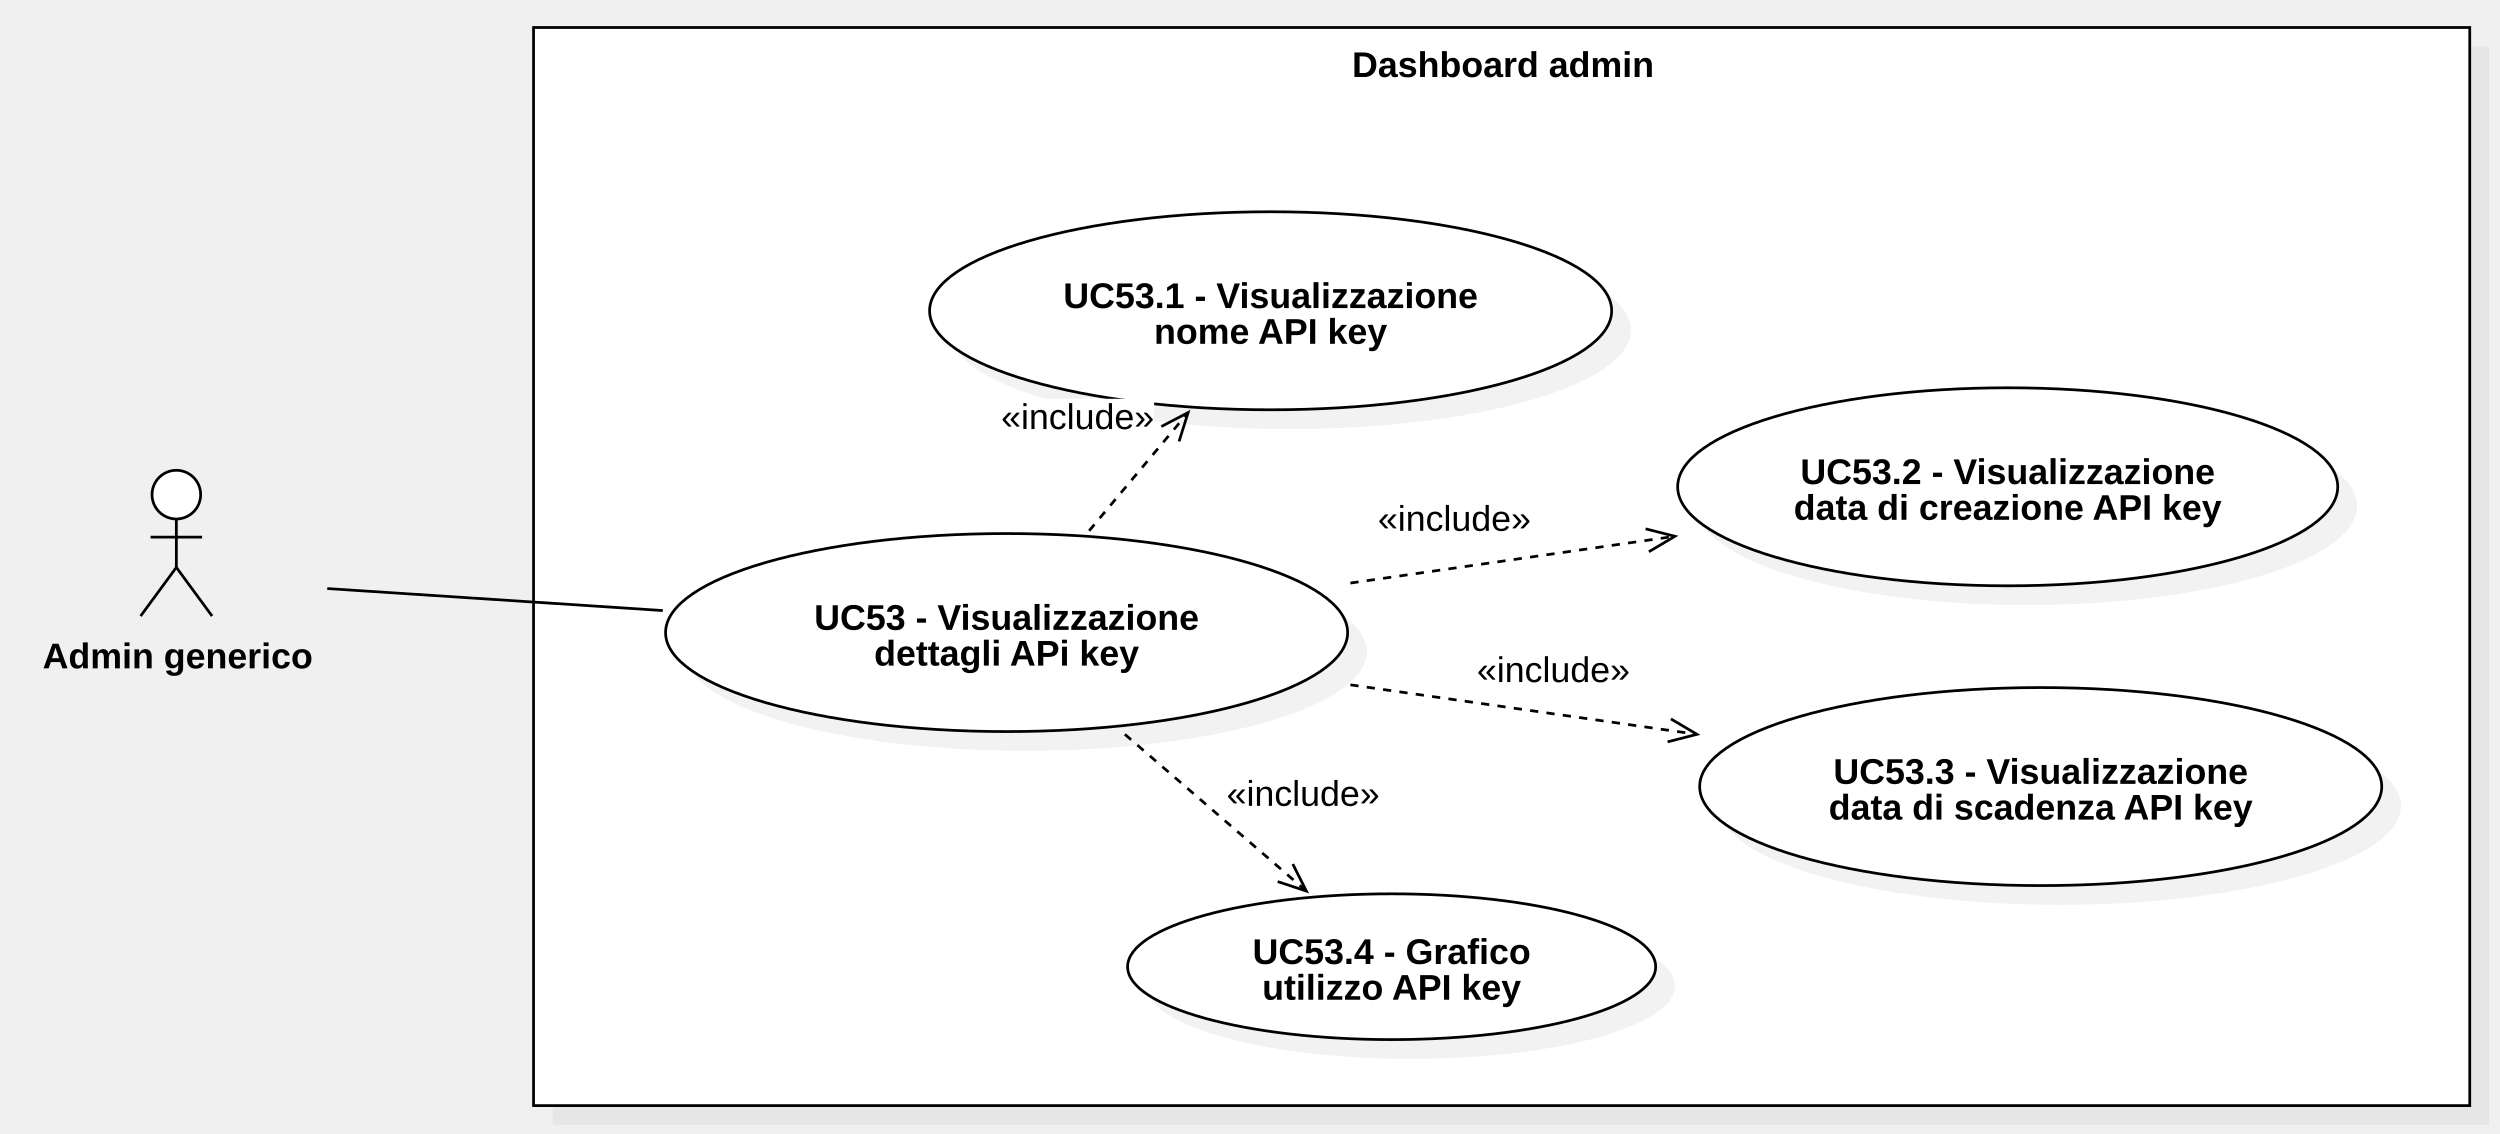
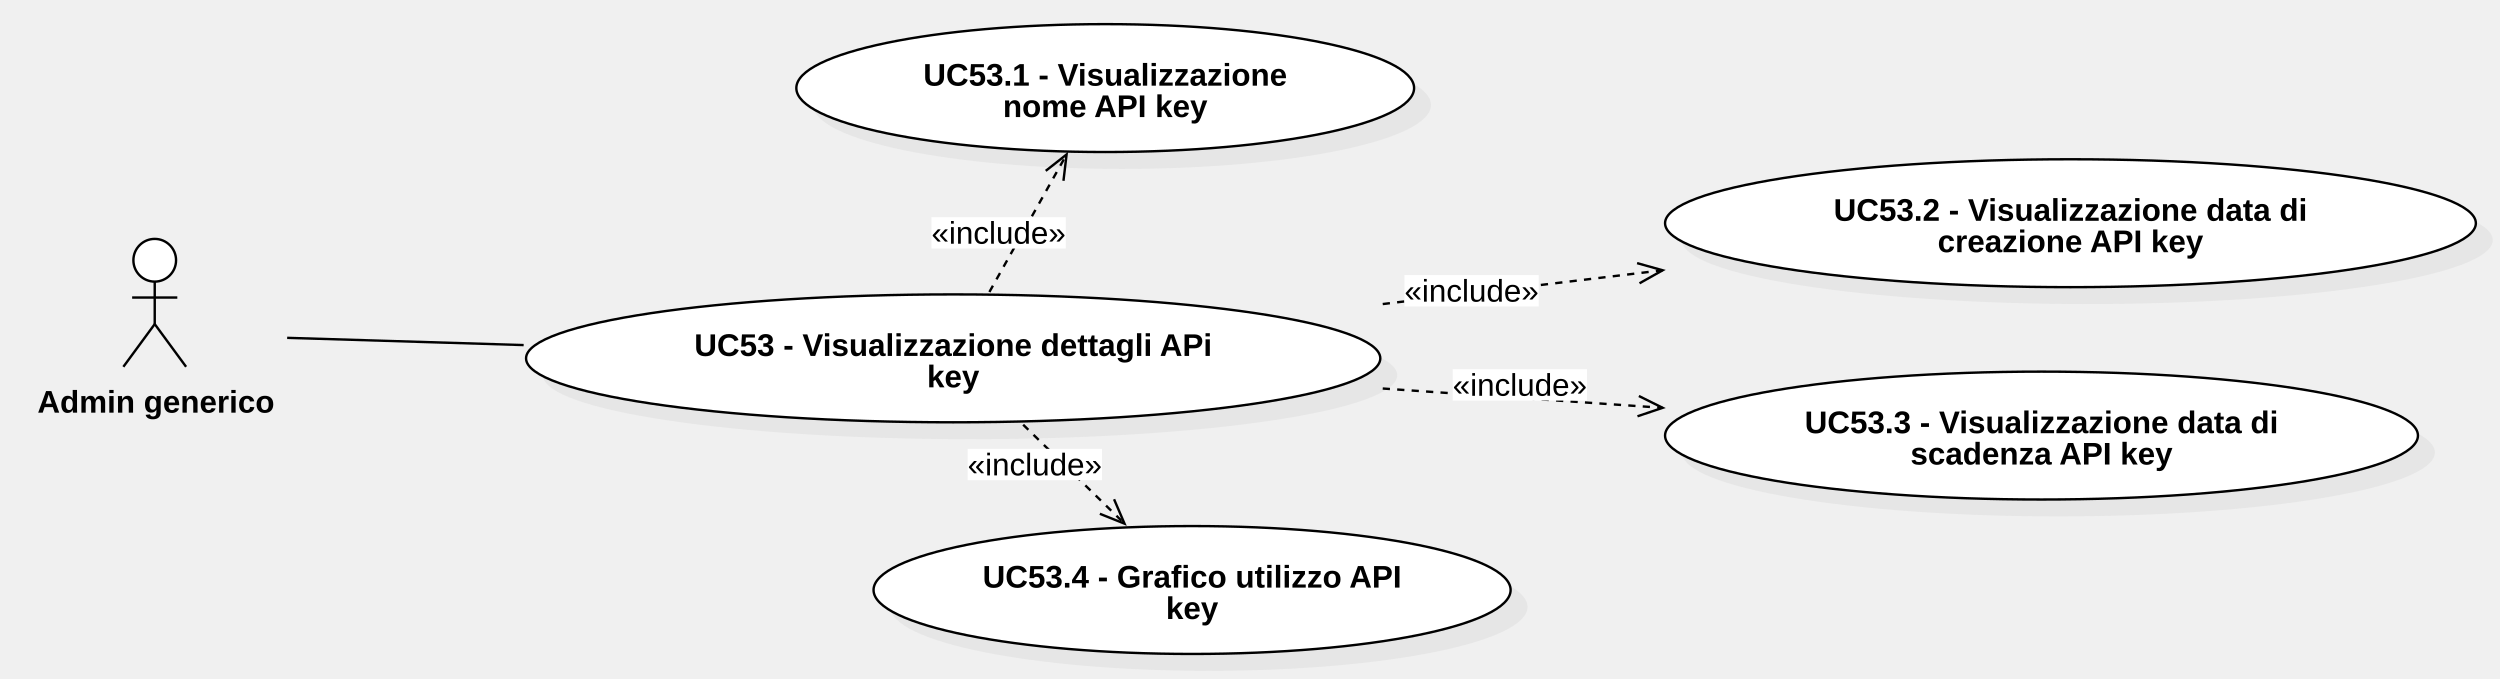
- <svg xmlns="http://www.w3.org/2000/svg" version="1.1" width="909" height="412">
+ <svg xmlns="http://www.w3.org/2000/svg" version="1.1" width="1036" height="281">
  <defs />
  <g>
    <g>
-       <rect fill="#C0C0C0" stroke="none" x="729" y="478" width="704" height="392" transform="matrix(1 0 0 1 -528 -461)" fill-opacity="0.2" />
+       <path fill="#ffffff" stroke="none" paint-order="stroke fill markers" d=" M 55.278 107.85 C 55.278 102.962 59.236 99 64.118 99 C 69 99 72.958 102.962 72.958 107.85 C 72.958 112.738 69 116.7 64.118 116.7 C 59.236 116.7 55.278 112.738 55.278 107.85 Z" />
    </g>
    <g>
-       <rect fill="#ffffff" stroke="none" x="722" y="471" width="704" height="392" transform="matrix(1 0 0 1 -528 -461)" />
+       <path fill="none" stroke="#000000" paint-order="fill stroke markers" d=" M 55.278 107.85 C 55.278 102.962 59.236 99 64.118 99 C 69 99 72.958 102.962 72.958 107.85 C 72.958 112.738 69 116.7 64.118 116.7 C 59.236 116.7 55.278 112.738 55.278 107.85 Z" stroke-miterlimit="10" stroke-dasharray="" />
    </g>
    <g>
-       <path fill="none" stroke="#000000" paint-order="fill stroke markers" d=" M 194 10 L 898 10 L 898 402 L 194 402 L 194 10 Z Z" stroke-miterlimit="10" stroke-dasharray="" />
+       <path fill="none" stroke="#000000" paint-order="fill stroke markers" d=" M 64.118 116.7 L 64.118 134.3" stroke-miterlimit="10" stroke-dasharray="" />
+     </g>
+     <g>
+       <path fill="none" stroke="#000000" paint-order="fill stroke markers" d=" M 54.758 123.3 L 73.478 123.3" stroke-miterlimit="10" stroke-dasharray="" />
+     </g>
+     <g>
+       <path fill="none" stroke="#000000" paint-order="fill stroke markers" d=" M 64.118 134.3 L 51.118 152" stroke-miterlimit="10" stroke-dasharray="" />
+     </g>
+     <g>
+       <path fill="none" stroke="#000000" paint-order="fill stroke markers" d=" M 64.118 134.3 L 77.118 152" stroke-miterlimit="10" stroke-dasharray="" />
    </g>
    <g>
      <g>
        <path fill="none" stroke="none" />
-         <text fill="#000000" stroke="none" font-family="Arial" font-size="13px" font-style="normal" font-weight="bold" text-decoration="undefined" x="1074.5" y="484.5" text-anchor="middle" dominant-baseline="central" transform="matrix(1 0 0 1 -528 -461)">Dashboard admin</text>
+         <text fill="#000000" stroke="none" font-family="Arial" font-size="13px" font-style="normal" font-weight="bold" text-decoration="undefined" x="195.618" y="633.5" text-anchor="middle" dominant-baseline="central" transform="matrix(1 0 0 1 -131 -467)">Admin generico</text>
      </g>
    </g>
    <g>
-       <path fill="#ffffff" stroke="none" paint-order="stroke fill markers" d=" M 55.278 179.85 C 55.278 174.962 59.236 171 64.118 171 C 69 171 72.958 174.962 72.958 179.85 C 72.958 184.738 69 188.7 64.118 188.7 C 59.236 188.7 55.278 184.738 55.278 179.85 Z" />
+       <path fill="#C0C0C0" stroke="none" paint-order="stroke fill markers" d=" M 225 155.5 C 225 140.864 304.246 129 402 129 C 499.754 129 579 140.864 579 155.5 C 579 170.136 499.754 182 402 182 C 304.246 182 225 170.136 225 155.5 Z" fill-opacity="0.2" />
    </g>
    <g>
-       <path fill="none" stroke="#000000" paint-order="fill stroke markers" d=" M 55.278 179.85 C 55.278 174.962 59.236 171 64.118 171 C 69 171 72.958 174.962 72.958 179.85 C 72.958 184.738 69 188.7 64.118 188.7 C 59.236 188.7 55.278 184.738 55.278 179.85 Z" stroke-miterlimit="10" stroke-dasharray="" />
+       <path fill="#ffffff" stroke="none" paint-order="stroke fill markers" d=" M 218 148.5 C 218 133.864 297.246 122 395 122 C 492.754 122 572 133.864 572 148.5 C 572 163.136 492.754 175 395 175 C 297.246 175 218 163.136 218 148.5 Z" />
    </g>
    <g>
-       <path fill="none" stroke="#000000" paint-order="fill stroke markers" d=" M 64.118 188.7 L 64.118 206.3" stroke-miterlimit="10" stroke-dasharray="" />
-     </g>
-     <g>
-       <path fill="none" stroke="#000000" paint-order="fill stroke markers" d=" M 54.758 195.3 L 73.478 195.3" stroke-miterlimit="10" stroke-dasharray="" />
-     </g>
-     <g>
-       <path fill="none" stroke="#000000" paint-order="fill stroke markers" d=" M 64.118 206.3 L 51.118 224" stroke-miterlimit="10" stroke-dasharray="" />
-     </g>
-     <g>
-       <path fill="none" stroke="#000000" paint-order="fill stroke markers" d=" M 64.118 206.3 L 77.118 224" stroke-miterlimit="10" stroke-dasharray="" />
+       <path fill="none" stroke="#000000" paint-order="fill stroke markers" d=" M 218 148.5 C 218 133.864 297.246 122 395 122 C 492.754 122 572 133.864 572 148.5 C 572 163.136 492.754 175 395 175 C 297.246 175 218 163.136 218 148.5 Z" stroke-miterlimit="10" stroke-dasharray="" />
    </g>
    <g>
      <g>
        <path fill="none" stroke="none" />
-         <text fill="#000000" stroke="none" font-family="Arial" font-size="13px" font-style="normal" font-weight="bold" text-decoration="undefined" x="592.618" y="699.5" text-anchor="middle" dominant-baseline="central" transform="matrix(1 0 0 1 -528 -461)">Admin generico</text>
+         <text fill="#000000" stroke="none" font-family="Arial" font-size="13px" font-style="normal" font-weight="bold" text-decoration="undefined" x="526" y="610" text-anchor="middle" dominant-baseline="central" transform="matrix(1 0 0 1 -131 -467)">UC53 - Visualizzazione dettagli APi</text>
+         <text fill="#000000" stroke="none" font-family="Arial" font-size="13px" font-style="normal" font-weight="bold" text-decoration="undefined" x="526" y="623" text-anchor="middle" dominant-baseline="central" transform="matrix(1 0 0 1 -131 -467)">key</text>
      </g>
    </g>
    <g>
-       <path fill="#C0C0C0" stroke="none" paint-order="stroke fill markers" d=" M 249 237 C 249 217.118 304.517 201 373 201 C 441.483 201 497 217.118 497 237 C 497 256.882 441.483 273 373 273 C 304.517 273 249 256.882 249 237 Z" fill-opacity="0.2" />
+       <path fill="none" stroke="#000000" paint-order="fill stroke markers" d=" M 217 143 L 119 140" stroke-miterlimit="10" stroke-dasharray="" />
    </g>
    <g>
-       <path fill="#ffffff" stroke="none" paint-order="stroke fill markers" d=" M 242 230 C 242 210.118 297.517 194 366 194 C 434.483 194 490 210.118 490 230 C 490 249.882 434.483 266 366 266 C 297.517 266 242 249.882 242 230 Z" />
+       <path fill="#C0C0C0" stroke="none" paint-order="stroke fill markers" d=" M 337 43.5 C 337 28.864 394.308 17 465 17 C 535.692 17 593 28.864 593 43.5 C 593 58.136 535.692 70 465 70 C 394.308 70 337 58.136 337 43.5 Z" fill-opacity="0.2" />
    </g>
    <g>
-       <path fill="none" stroke="#000000" paint-order="fill stroke markers" d=" M 242 230 C 242 210.118 297.517 194 366 194 C 434.483 194 490 210.118 490 230 C 490 249.882 434.483 266 366 266 C 297.517 266 242 249.882 242 230 Z" stroke-miterlimit="10" stroke-dasharray="" />
+       <path fill="#ffffff" stroke="none" paint-order="stroke fill markers" d=" M 330 36.5 C 330 21.864 387.308 10 458 10 C 528.692 10 586 21.864 586 36.5 C 586 51.136 528.692 63 458 63 C 387.308 63 330 51.136 330 36.5 Z" />
+     </g>
+     <g>
+       <path fill="none" stroke="#000000" paint-order="fill stroke markers" d=" M 330 36.5 C 330 21.864 387.308 10 458 10 C 528.692 10 586 21.864 586 36.5 C 586 51.136 528.692 63 458 63 C 387.308 63 330 51.136 330 36.5 Z" stroke-miterlimit="10" stroke-dasharray="" />
    </g>
    <g>
      <g>
        <path fill="none" stroke="none" />
-         <text fill="#000000" stroke="none" font-family="Arial" font-size="13px" font-style="normal" font-weight="bold" text-decoration="undefined" x="894" y="685.5" text-anchor="middle" dominant-baseline="central" transform="matrix(1 0 0 1 -528 -461)">UC53 - Visualizzazione</text>
-         <text fill="#000000" stroke="none" font-family="Arial" font-size="13px" font-style="normal" font-weight="bold" text-decoration="undefined" x="894" y="698.5" text-anchor="middle" dominant-baseline="central" transform="matrix(1 0 0 1 -528 -461)">dettagli APi key</text>
+         <text fill="#000000" stroke="none" font-family="Arial" font-size="13px" font-style="normal" font-weight="bold" text-decoration="undefined" x="589" y="498" text-anchor="middle" dominant-baseline="central" transform="matrix(1 0 0 1 -131 -467)">UC53.1 - Visualizzazione</text>
+         <text fill="#000000" stroke="none" font-family="Arial" font-size="13px" font-style="normal" font-weight="bold" text-decoration="undefined" x="589" y="511" text-anchor="middle" dominant-baseline="central" transform="matrix(1 0 0 1 -131 -467)">nome API key</text>
      </g>
    </g>
    <g>
-       <path fill="none" stroke="#000000" paint-order="fill stroke markers" d=" M 241 222 L 119 214" stroke-miterlimit="10" stroke-dasharray="" />
+       <path fill="#C0C0C0" stroke="none" paint-order="stroke fill markers" d=" M 697 99.5 C 697 84.864 772.216 73 865 73 C 957.784 73 1033 84.864 1033 99.5 C 1033 114.136 957.784 126 865 126 C 772.216 126 697 114.136 697 99.5 Z" fill-opacity="0.2" />
    </g>
    <g>
-       <path fill="#C0C0C0" stroke="none" paint-order="stroke fill markers" d=" M 345 120 C 345 100.118 400.517 84 469 84 C 537.483 84 593 100.118 593 120 C 593 139.882 537.483 156 469 156 C 400.517 156 345 139.882 345 120 Z" fill-opacity="0.2" />
+       <path fill="#ffffff" stroke="none" paint-order="stroke fill markers" d=" M 690 92.5 C 690 77.864 765.216 66 858 66 C 950.784 66 1026 77.864 1026 92.5 C 1026 107.136 950.784 119 858 119 C 765.216 119 690 107.136 690 92.5 Z" />
    </g>
    <g>
-       <path fill="#ffffff" stroke="none" paint-order="stroke fill markers" d=" M 338 113 C 338 93.118 393.517 77 462 77 C 530.483 77 586 93.118 586 113 C 586 132.882 530.483 149 462 149 C 393.517 149 338 132.882 338 113 Z" />
-     </g>
-     <g>
-       <path fill="none" stroke="#000000" paint-order="fill stroke markers" d=" M 338 113 C 338 93.118 393.517 77 462 77 C 530.483 77 586 93.118 586 113 C 586 132.882 530.483 149 462 149 C 393.517 149 338 132.882 338 113 Z" stroke-miterlimit="10" stroke-dasharray="" />
+       <path fill="none" stroke="#000000" paint-order="fill stroke markers" d=" M 690 92.5 C 690 77.864 765.216 66 858 66 C 950.784 66 1026 77.864 1026 92.5 C 1026 107.136 950.784 119 858 119 C 765.216 119 690 107.136 690 92.5 Z" stroke-miterlimit="10" stroke-dasharray="" />
    </g>
    <g>
      <g>
        <path fill="none" stroke="none" />
-         <text fill="#000000" stroke="none" font-family="Arial" font-size="13px" font-style="normal" font-weight="bold" text-decoration="undefined" x="990" y="568.5" text-anchor="middle" dominant-baseline="central" transform="matrix(1 0 0 1 -528 -461)">UC53.1 - Visualizzazione</text>
-         <text fill="#000000" stroke="none" font-family="Arial" font-size="13px" font-style="normal" font-weight="bold" text-decoration="undefined" x="990" y="581.5" text-anchor="middle" dominant-baseline="central" transform="matrix(1 0 0 1 -528 -461)">nome API key</text>
+         <text fill="#000000" stroke="none" font-family="Arial" font-size="13px" font-style="normal" font-weight="bold" text-decoration="undefined" x="989" y="554" text-anchor="middle" dominant-baseline="central" transform="matrix(1 0 0 1 -131 -467)">UC53.2 - Visualizzazione data di</text>
+         <text fill="#000000" stroke="none" font-family="Arial" font-size="13px" font-style="normal" font-weight="bold" text-decoration="undefined" x="989" y="567" text-anchor="middle" dominant-baseline="central" transform="matrix(1 0 0 1 -131 -467)">creazione API key</text>
      </g>
    </g>
    <g>
-       <path fill="#C0C0C0" stroke="none" paint-order="stroke fill markers" d=" M 417 358.5 C 417 343.864 459.981 332 513 332 C 566.019 332 609 343.864 609 358.5 C 609 373.136 566.019 385 513 385 C 459.981 385 417 373.136 417 358.5 Z" fill-opacity="0.2" />
+       <path fill="#C0C0C0" stroke="none" paint-order="stroke fill markers" d=" M 697 187.5 C 697 172.864 766.844 161 853 161 C 939.156 161 1009 172.864 1009 187.5 C 1009 202.136 939.156 214 853 214 C 766.844 214 697 202.136 697 187.5 Z" fill-opacity="0.2" />
    </g>
    <g>
-       <path fill="#ffffff" stroke="none" paint-order="stroke fill markers" d=" M 410 351.5 C 410 336.864 452.981 325 506 325 C 559.019 325 602 336.864 602 351.5 C 602 366.136 559.019 378 506 378 C 452.981 378 410 366.136 410 351.5 Z" />
+       <path fill="#ffffff" stroke="none" paint-order="stroke fill markers" d=" M 690 180.5 C 690 165.864 759.844 154 846 154 C 932.156 154 1002 165.864 1002 180.5 C 1002 195.136 932.156 207 846 207 C 759.844 207 690 195.136 690 180.5 Z" />
    </g>
    <g>
-       <path fill="none" stroke="#000000" paint-order="fill stroke markers" d=" M 410 351.5 C 410 336.864 452.981 325 506 325 C 559.019 325 602 336.864 602 351.5 C 602 366.136 559.019 378 506 378 C 452.981 378 410 366.136 410 351.5 Z" stroke-miterlimit="10" stroke-dasharray="" />
+       <path fill="none" stroke="#000000" paint-order="fill stroke markers" d=" M 690 180.5 C 690 165.864 759.844 154 846 154 C 932.156 154 1002 165.864 1002 180.5 C 1002 195.136 932.156 207 846 207 C 759.844 207 690 195.136 690 180.5 Z" stroke-miterlimit="10" stroke-dasharray="" />
    </g>
    <g>
      <g>
        <path fill="none" stroke="none" />
-         <text fill="#000000" stroke="none" font-family="Arial" font-size="13px" font-style="normal" font-weight="bold" text-decoration="undefined" x="1034" y="807" text-anchor="middle" dominant-baseline="central" transform="matrix(1 0 0 1 -528 -461)">UC53.4 - Grafico</text>
-         <text fill="#000000" stroke="none" font-family="Arial" font-size="13px" font-style="normal" font-weight="bold" text-decoration="undefined" x="1034" y="820" text-anchor="middle" dominant-baseline="central" transform="matrix(1 0 0 1 -528 -461)">utilizzo API key</text>
+         <text fill="#000000" stroke="none" font-family="Arial" font-size="13px" font-style="normal" font-weight="bold" text-decoration="undefined" x="977" y="642" text-anchor="middle" dominant-baseline="central" transform="matrix(1 0 0 1 -131 -467)">UC53.3 - Visualizzazione data di</text>
+         <text fill="#000000" stroke="none" font-family="Arial" font-size="13px" font-style="normal" font-weight="bold" text-decoration="undefined" x="977" y="655" text-anchor="middle" dominant-baseline="central" transform="matrix(1 0 0 1 -131 -467)">scadenza API key</text>
      </g>
    </g>
    <g>
-       <path fill="none" stroke="#000000" paint-order="fill stroke markers" d=" M 396 193 L 432 150" stroke-miterlimit="10" stroke-dasharray="3" />
+       <path fill="#C0C0C0" stroke="none" paint-order="stroke fill markers" d=" M 369 251.5 C 369 236.864 428.098 225 501 225 C 573.902 225 633 236.864 633 251.5 C 633 266.136 573.902 278 501 278 C 428.098 278 369 266.136 369 251.5 Z" fill-opacity="0.2" />
    </g>
    <g>
-       <path fill="none" stroke="#000000" paint-order="fill stroke markers" d=" M 428.704 160.495 L 432 150 L 422.249 155.09" stroke-miterlimit="10" stroke-dasharray="" />
+       <path fill="#ffffff" stroke="none" paint-order="stroke fill markers" d=" M 362 244.5 C 362 229.864 421.098 218 494 218 C 566.902 218 626 229.864 626 244.5 C 626 259.136 566.902 271 494 271 C 421.098 271 362 259.136 362 244.5 Z" />
    </g>
    <g>
-       <rect fill="#ffffff" stroke="none" x="892" y="606" width="55.656" height="13" transform="matrix(1 0 0 1 -528 -461)" />
+       <path fill="none" stroke="#000000" paint-order="fill stroke markers" d=" M 362 244.5 C 362 229.864 421.098 218 494 218 C 566.902 218 626 229.864 626 244.5 C 626 259.136 566.902 271 494 271 C 421.098 271 362 259.136 362 244.5 Z" stroke-miterlimit="10" stroke-dasharray="" />
    </g>
    <g>
      <g>
        <path fill="none" stroke="none" />
-         <text fill="#000000" stroke="none" font-family="Arial" font-size="13px" font-style="normal" font-weight="normal" text-decoration="undefined" x="919.828" y="612.5" text-anchor="middle" dominant-baseline="central" transform="matrix(1 0 0 1 -528 -461)">«include»</text>
+         <text fill="#000000" stroke="none" font-family="Arial" font-size="13px" font-style="normal" font-weight="bold" text-decoration="undefined" x="625" y="706" text-anchor="middle" dominant-baseline="central" transform="matrix(1 0 0 1 -131 -467)">UC53.4 - Grafico utilizzo API</text>
+         <text fill="#000000" stroke="none" font-family="Arial" font-size="13px" font-style="normal" font-weight="bold" text-decoration="undefined" x="625" y="719" text-anchor="middle" dominant-baseline="central" transform="matrix(1 0 0 1 -131 -467)">key</text>
      </g>
    </g>
    <g>
-       <path fill="none" stroke="#000000" paint-order="fill stroke markers" d=" M 491 212 L 609 195" stroke-miterlimit="10" stroke-dasharray="3" />
+       <path fill="none" stroke="#000000" paint-order="fill stroke markers" d=" M 410 121 L 442 64" stroke-miterlimit="10" stroke-dasharray="3" />
    </g>
    <g>
-       <path fill="none" stroke="#000000" paint-order="fill stroke markers" d=" M 599.541 200.616 L 609 195 L 598.341 192.283" stroke-miterlimit="10" stroke-dasharray="" />
+       <path fill="none" stroke="#000000" paint-order="fill stroke markers" d=" M 440.696 74.922 L 442 64 L 433.354 70.801" stroke-miterlimit="10" stroke-dasharray="" />
    </g>
    <g>
-       <rect fill="#ffffff" stroke="none" x="1029" y="643" width="55.656" height="13" transform="matrix(1 0 0 1 -528 -461)" />
+       <rect fill="#ffffff" stroke="none" x="517" y="557" width="55.656" height="13" transform="matrix(1 0 0 1 -131 -467)" />
    </g>
    <g>
      <g>
        <path fill="none" stroke="none" />
-         <text fill="#000000" stroke="none" font-family="Arial" font-size="13px" font-style="normal" font-weight="normal" text-decoration="undefined" x="1056.828" y="649.5" text-anchor="middle" dominant-baseline="central" transform="matrix(1 0 0 1 -528 -461)">«include»</text>
+         <text fill="#000000" stroke="none" font-family="Arial" font-size="13px" font-style="normal" font-weight="normal" text-decoration="undefined" x="544.828" y="563.5" text-anchor="middle" dominant-baseline="central" transform="matrix(1 0 0 1 -131 -467)">«include»</text>
      </g>
    </g>
    <g>
-       <path fill="none" stroke="#000000" paint-order="fill stroke markers" d=" M 491 249 L 617 267" stroke-miterlimit="10" stroke-dasharray="3" />
+       <path fill="none" stroke="#000000" paint-order="fill stroke markers" d=" M 573 126 L 689 112" stroke-miterlimit="10" stroke-dasharray="3" />
    </g>
    <g>
-       <path fill="none" stroke="#000000" paint-order="fill stroke markers" d=" M 606.344 269.73 L 617 267 L 607.535 261.396" stroke-miterlimit="10" stroke-dasharray="" />
+       <path fill="none" stroke="#000000" paint-order="fill stroke markers" d=" M 679.415 117.397 L 689 112 L 678.406 109.039" stroke-miterlimit="10" stroke-dasharray="" />
    </g>
    <g>
-       <rect fill="#ffffff" stroke="none" x="1065" y="698" width="55.656" height="13" transform="matrix(1 0 0 1 -528 -461)" />
+       <rect fill="#ffffff" stroke="none" x="713" y="581" width="55.656" height="13" transform="matrix(1 0 0 1 -131 -467)" />
    </g>
    <g>
      <g>
        <path fill="none" stroke="none" />
-         <text fill="#000000" stroke="none" font-family="Arial" font-size="13px" font-style="normal" font-weight="normal" text-decoration="undefined" x="1092.828" y="704.5" text-anchor="middle" dominant-baseline="central" transform="matrix(1 0 0 1 -528 -461)">«include»</text>
+         <text fill="#000000" stroke="none" font-family="Arial" font-size="13px" font-style="normal" font-weight="normal" text-decoration="undefined" x="740.828" y="587.5" text-anchor="middle" dominant-baseline="central" transform="matrix(1 0 0 1 -131 -467)">«include»</text>
      </g>
    </g>
    <g>
-       <path fill="none" stroke="#000000" paint-order="fill stroke markers" d=" M 409 267 L 475 324" stroke-miterlimit="10" stroke-dasharray="3" />
+       <path fill="none" stroke="#000000" paint-order="fill stroke markers" d=" M 573 161 L 689 169" stroke-miterlimit="10" stroke-dasharray="3" />
    </g>
    <g>
-       <path fill="none" stroke="#000000" paint-order="fill stroke markers" d=" M 464.557 320.543 L 475 324 L 470.06 314.172" stroke-miterlimit="10" stroke-dasharray="" />
+       <path fill="none" stroke="#000000" paint-order="fill stroke markers" d=" M 678.572 172.5 L 689 169 L 679.151 164.101" stroke-miterlimit="10" stroke-dasharray="" />
    </g>
    <g>
-       <rect fill="#ffffff" stroke="none" x="974" y="743" width="55.656" height="13" transform="matrix(1 0 0 1 -528 -461)" />
+       <rect fill="#ffffff" stroke="none" x="733" y="620" width="55.656" height="13" transform="matrix(1 0 0 1 -131 -467)" />
    </g>
    <g>
      <g>
        <path fill="none" stroke="none" />
-         <text fill="#000000" stroke="none" font-family="Arial" font-size="13px" font-style="normal" font-weight="normal" text-decoration="undefined" x="1001.828" y="749.5" text-anchor="middle" dominant-baseline="central" transform="matrix(1 0 0 1 -528 -461)">«include»</text>
+         <text fill="#000000" stroke="none" font-family="Arial" font-size="13px" font-style="normal" font-weight="normal" text-decoration="undefined" x="760.828" y="626.5" text-anchor="middle" dominant-baseline="central" transform="matrix(1 0 0 1 -131 -467)">«include»</text>
      </g>
    </g>
    <g>
-       <path fill="#C0C0C0" stroke="none" paint-order="stroke fill markers" d=" M 617 184 C 617 164.118 670.726 148 737 148 C 803.274 148 857 164.118 857 184 C 857 203.882 803.274 220 737 220 C 670.726 220 617 203.882 617 184 Z" fill-opacity="0.2" />
+       <path fill="none" stroke="#000000" paint-order="fill stroke markers" d=" M 424 176 L 466 217" stroke-miterlimit="10" stroke-dasharray="3" />
    </g>
    <g>
-       <path fill="#ffffff" stroke="none" paint-order="stroke fill markers" d=" M 610 177 C 610 157.118 663.726 141 730 141 C 796.274 141 850 157.118 850 177 C 850 196.882 796.274 213 730 213 C 663.726 213 610 196.882 610 177 Z" />
+       <path fill="none" stroke="#000000" paint-order="fill stroke markers" d=" M 455.787 212.913 L 466 217 L 461.668 206.889" stroke-miterlimit="10" stroke-dasharray="" />
    </g>
    <g>
-       <path fill="none" stroke="#000000" paint-order="fill stroke markers" d=" M 610 177 C 610 157.118 663.726 141 730 141 C 796.274 141 850 157.118 850 177 C 850 196.882 796.274 213 730 213 C 663.726 213 610 196.882 610 177 Z" stroke-miterlimit="10" stroke-dasharray="" />
+       <rect fill="#ffffff" stroke="none" x="532" y="653" width="55.656" height="13" transform="matrix(1 0 0 1 -131 -467)" />
    </g>
    <g>
      <g>
        <path fill="none" stroke="none" />
-         <text fill="#000000" stroke="none" font-family="Arial" font-size="13px" font-style="normal" font-weight="bold" text-decoration="undefined" x="1258" y="632.5" text-anchor="middle" dominant-baseline="central" transform="matrix(1 0 0 1 -528 -461)">UC53.2 - Visualizzazione</text>
-         <text fill="#000000" stroke="none" font-family="Arial" font-size="13px" font-style="normal" font-weight="bold" text-decoration="undefined" x="1258" y="645.5" text-anchor="middle" dominant-baseline="central" transform="matrix(1 0 0 1 -528 -461)">data di creazione API key</text>
-       </g>
-     </g>
-     <g>
-       <path fill="#C0C0C0" stroke="none" paint-order="stroke fill markers" d=" M 625 293 C 625 273.118 680.517 257 749 257 C 817.483 257 873 273.118 873 293 C 873 312.882 817.483 329 749 329 C 680.517 329 625 312.882 625 293 Z" fill-opacity="0.2" />
-     </g>
-     <g>
-       <path fill="#ffffff" stroke="none" paint-order="stroke fill markers" d=" M 618 286 C 618 266.118 673.517 250 742 250 C 810.483 250 866 266.118 866 286 C 866 305.882 810.483 322 742 322 C 673.517 322 618 305.882 618 286 Z" />
-     </g>
-     <g>
-       <path fill="none" stroke="#000000" paint-order="fill stroke markers" d=" M 618 286 C 618 266.118 673.517 250 742 250 C 810.483 250 866 266.118 866 286 C 866 305.882 810.483 322 742 322 C 673.517 322 618 305.882 618 286 Z" stroke-miterlimit="10" stroke-dasharray="" />
-     </g>
-     <g>
-       <g>
-         <path fill="none" stroke="none" />
-         <text fill="#000000" stroke="none" font-family="Arial" font-size="13px" font-style="normal" font-weight="bold" text-decoration="undefined" x="1270" y="741.5" text-anchor="middle" dominant-baseline="central" transform="matrix(1 0 0 1 -528 -461)">UC53.3 - Visualizzazione</text>
-         <text fill="#000000" stroke="none" font-family="Arial" font-size="13px" font-style="normal" font-weight="bold" text-decoration="undefined" x="1270" y="754.5" text-anchor="middle" dominant-baseline="central" transform="matrix(1 0 0 1 -528 -461)">data di scadenza API key</text>
+         <text fill="#000000" stroke="none" font-family="Arial" font-size="13px" font-style="normal" font-weight="normal" text-decoration="undefined" x="559.828" y="659.5" text-anchor="middle" dominant-baseline="central" transform="matrix(1 0 0 1 -131 -467)">«include»</text>
      </g>
    </g>
  </g>
</svg>
